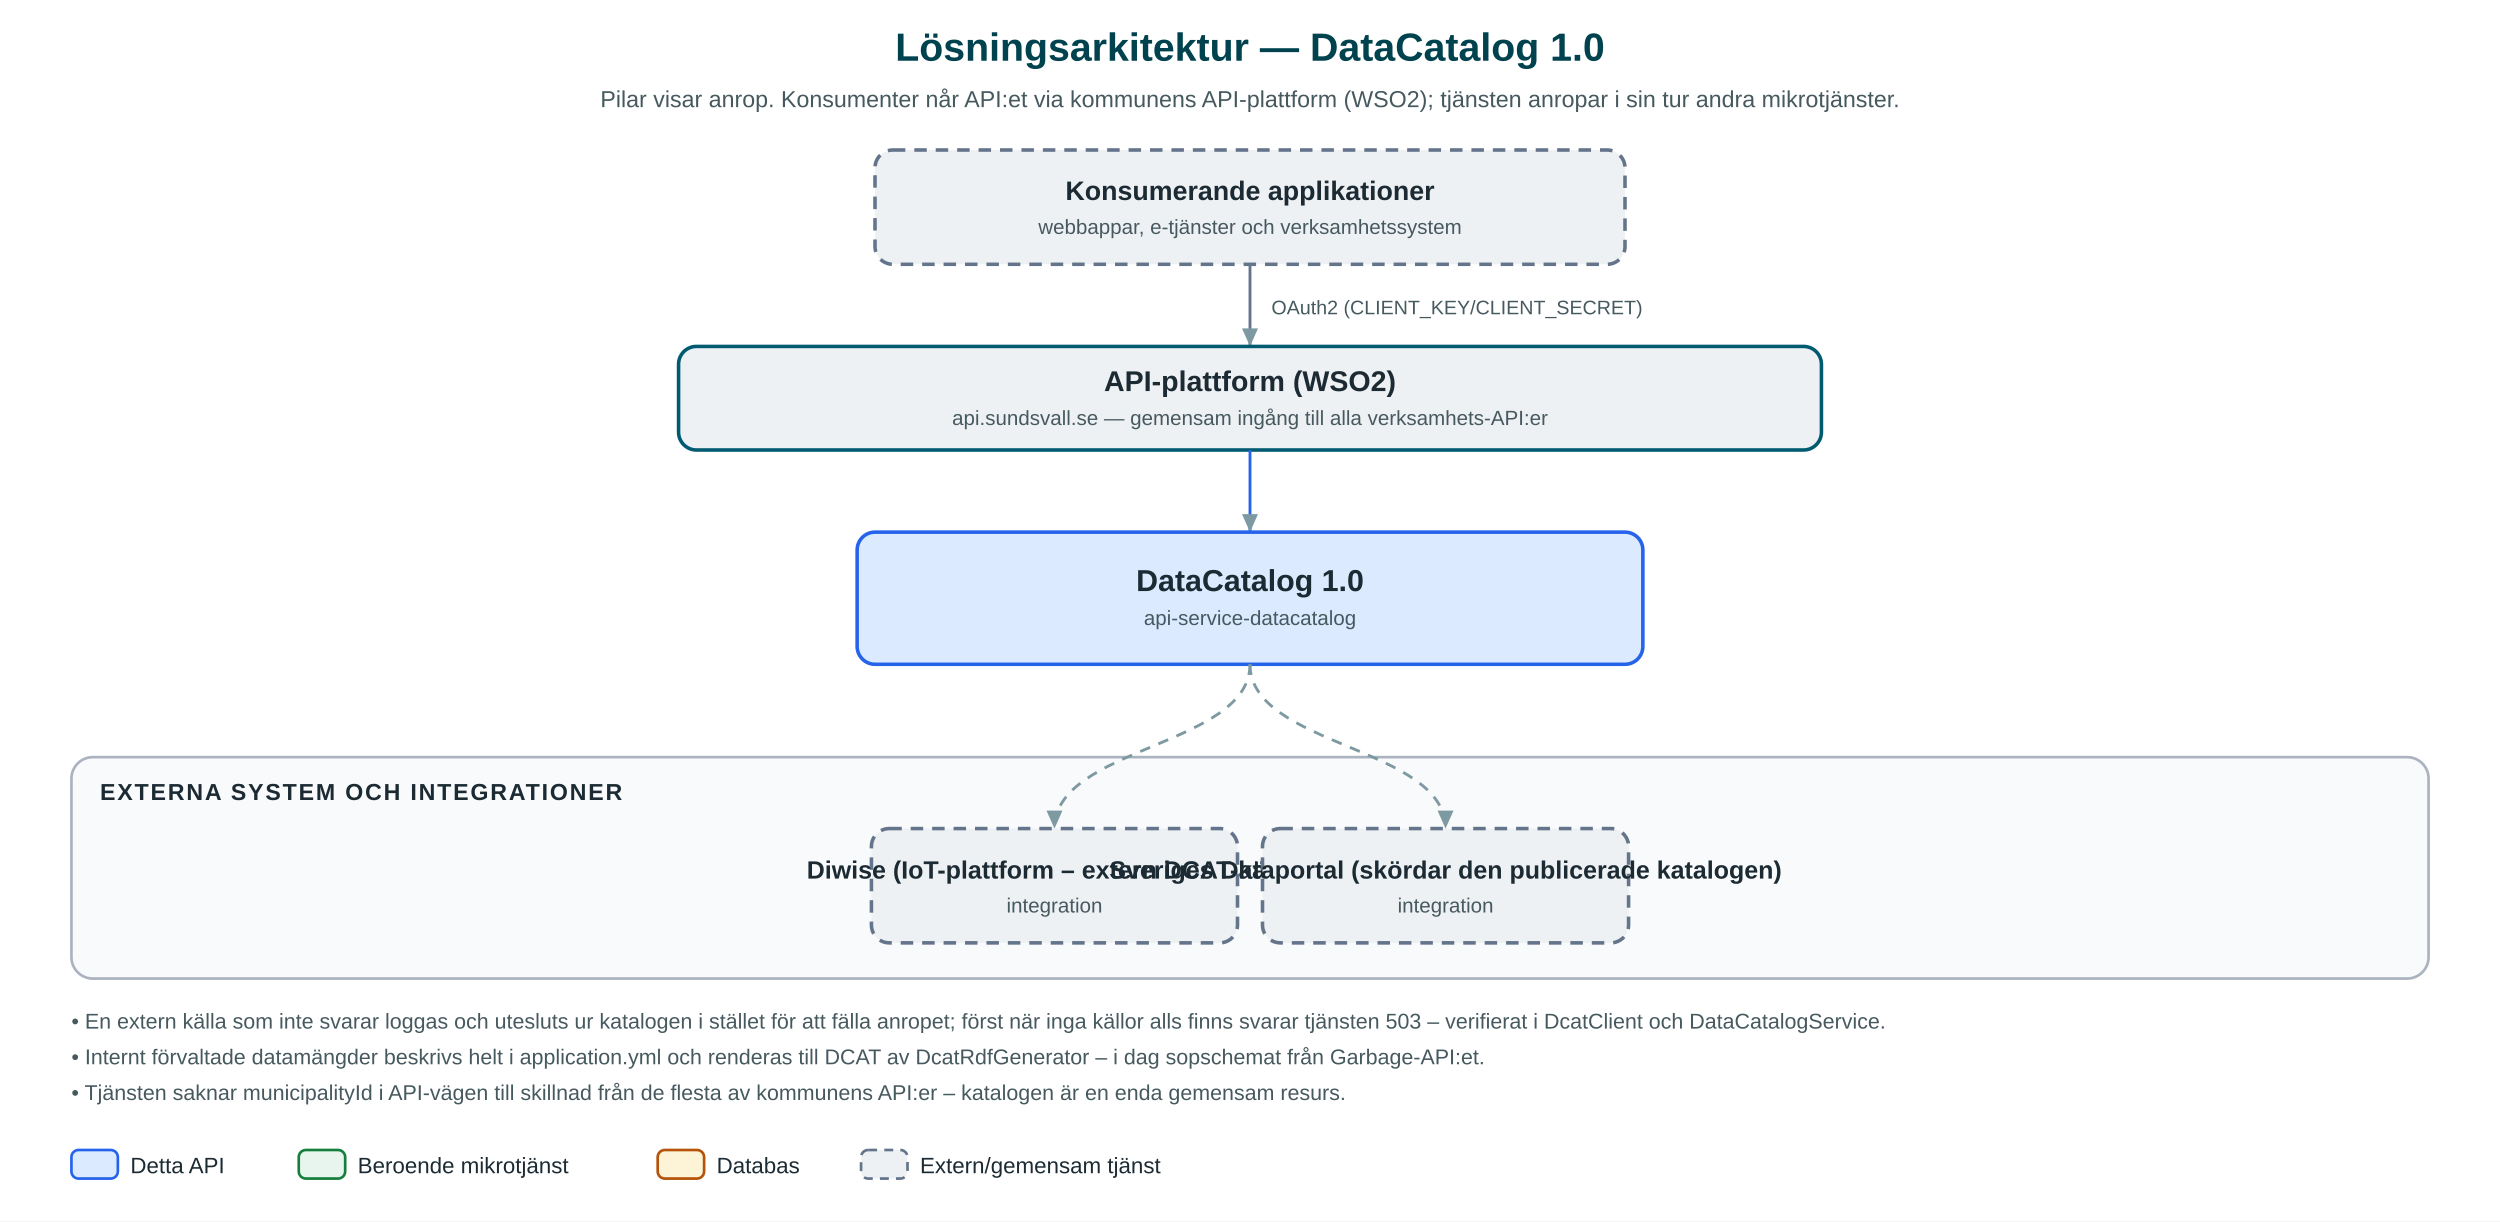
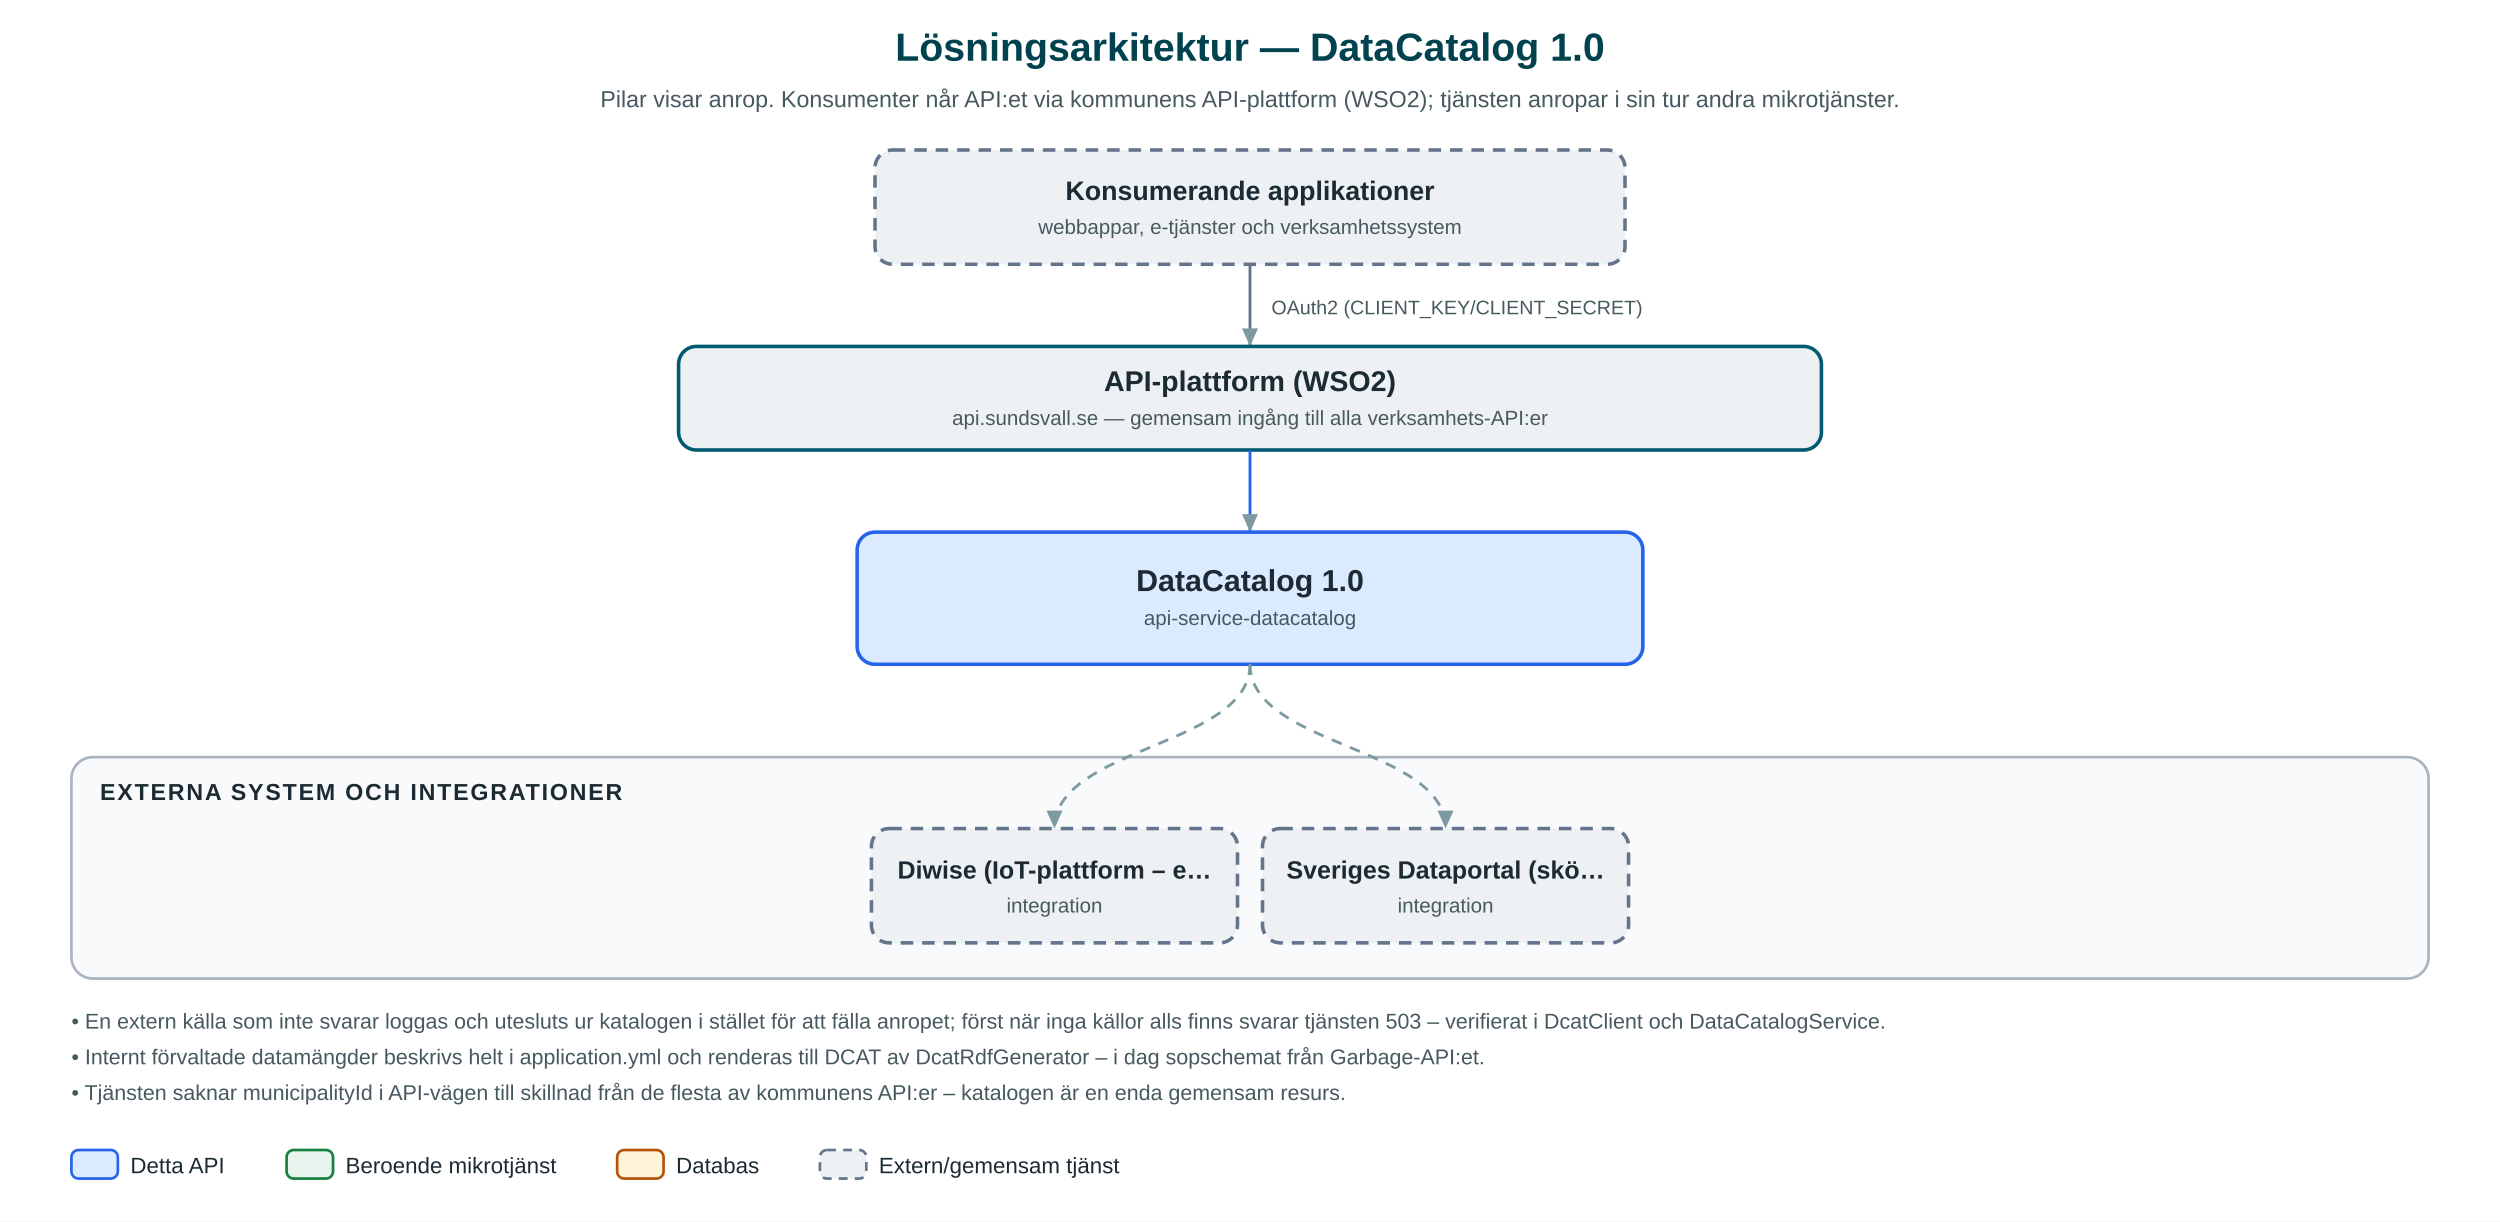
<svg xmlns="http://www.w3.org/2000/svg" viewBox="0 0 1400 684" font-family="Segoe UI, Helvetica Neue, Arial, sans-serif" role="img" aria-label="Arkitekturdiagram för DataCatalog 1.0">
  <defs>
    <marker id="arr" viewBox="0 0 10 10" refX="9" refY="5" markerWidth="7" markerHeight="7" orient="auto-start-reverse">
      <path d="M 0 1 L 9 5 L 0 9 z" fill="#7d99a1" />
    </marker>
  </defs>
  <rect width="1400" height="684" fill="#ffffff" />
  <text x="700.0" y="34" text-anchor="middle" font-size="22" font-weight="bold" fill="#00434f">Lösningsarkitektur — DataCatalog 1.0</text>
  <text x="700.0" y="60" text-anchor="middle" font-size="13" fill="#46595f">Pilar visar anrop. Konsumenter når API:et via kommunens API-plattform (WSO2); tjänsten anropar i sin tur andra mikrotjänster.</text>
  <rect x="490.0" y="84" rx="10" width="420" height="64" fill="#eef1f4" stroke="#64748b" stroke-width="2" stroke-dasharray="7,5" />
  <text x="700.0" y="112.0" text-anchor="middle" font-size="15" font-weight="bold" fill="#1c2b33">Konsumerande applikationer</text>
  <text x="700.0" y="131.0" text-anchor="middle" font-size="11.5" fill="#46595f">webbappar, e-tjänster och verksamhetssystem</text>
  <path d="M 700.0 148 L 700.0 194" fill="none" stroke="#64748b" stroke-width="1.6" marker-end="url(#arr)" />
  <text x="712.0" y="176" font-size="11" fill="#46595f">OAuth2 (CLIENT_KEY/CLIENT_SECRET)</text>
  <rect x="380.0" y="194" rx="10" width="640" height="58" fill="#eef1f4" stroke="#005a70" stroke-width="2" />
  <text x="700.0" y="219.0" text-anchor="middle" font-size="16" font-weight="bold" fill="#1c2b33">API-plattform (WSO2)</text>
  <text x="700.0" y="238.0" text-anchor="middle" font-size="11.5" fill="#46595f">api.sundsvall.se — gemensam ingång till alla verksamhets-API:er</text>
  <path d="M 700.0 252 L 700.0 298" fill="none" stroke="#2563eb" stroke-width="1.6" marker-end="url(#arr)" />
  <rect x="480.0" y="298" rx="10" width="440" height="74" fill="#dbeafe" stroke="#2563eb" stroke-width="2" />
  <text x="700.0" y="331.0" text-anchor="middle" font-size="17" font-weight="bold" fill="#1c2b33">DataCatalog 1.0</text>
  <text x="700.0" y="350.0" text-anchor="middle" font-size="11.5" fill="#46595f">api-service-datacatalog</text>
  <rect x="40" y="424" rx="12" width="1320" height="124" fill="#f4f5f7" stroke="#64748b" stroke-width="1.5" opacity="0.55" />
  <text x="56" y="448" font-size="13" font-weight="bold" letter-spacing="1" fill="#1c2b33">EXTERNA SYSTEM OCH INTEGRATIONER</text>
  <rect x="488.0" y="464" rx="10" width="205" height="64" fill="#eef1f4" stroke="#64748b" stroke-width="2" stroke-dasharray="7,5" />
-   <text x="590.5" y="492.0" text-anchor="middle" font-size="14" font-weight="bold" fill="#1c2b33">Diwise (IoT-plattform – extern DCAT-källa)</text>
+   <text x="590.5" y="492.0" text-anchor="middle" font-size="14" font-weight="bold" fill="#1c2b33">Diwise (IoT-plattform – e…</text>
  <text x="590.5" y="511.0" text-anchor="middle" font-size="11.5" fill="#46595f">integration</text>
  <path d="M 700.0 372 C 700.0 418.0, 590.5 418.0, 590.5 464" fill="none" stroke="#7d99a1" stroke-width="1.6" stroke-dasharray="6,5" marker-end="url(#arr)" />
  <rect x="707.0" y="464" rx="10" width="205" height="64" fill="#eef1f4" stroke="#64748b" stroke-width="2" stroke-dasharray="7,5" />
-   <text x="809.5" y="492.0" text-anchor="middle" font-size="14" font-weight="bold" fill="#1c2b33">Sveriges Dataportal (skördar den publicerade katalogen)</text>
+   <text x="809.5" y="492.0" text-anchor="middle" font-size="14" font-weight="bold" fill="#1c2b33">Sveriges Dataportal (skö…</text>
  <text x="809.5" y="511.0" text-anchor="middle" font-size="11.5" fill="#46595f">integration</text>
  <path d="M 700.0 372 C 700.0 418.0, 809.5 418.0, 809.5 464" fill="none" stroke="#7d99a1" stroke-width="1.6" stroke-dasharray="6,5" marker-end="url(#arr)" />
  <text x="40" y="576" font-size="12" fill="#46595f">• En extern källa som inte svarar loggas och utesluts ur katalogen i stället för att fälla anropet; först när inga källor alls finns svarar tjänsten 503 – verifierat i DcatClient och DataCatalogService.</text>
  <text x="40" y="596" font-size="12" fill="#46595f">• Internt förvaltade datamängder beskrivs helt i application.yml och renderas till DCAT av DcatRdfGenerator – i dag sopschemat från Garbage-API:et.</text>
  <text x="40" y="616" font-size="12" fill="#46595f">• Tjänsten saknar municipalityId i API-vägen till skillnad från de flesta av kommunens API:er – katalogen är en enda gemensam resurs.</text>
  <rect x="40" y="644" width="26" height="16" rx="4" fill="#dbeafe" stroke="#2563eb" stroke-width="1.5" />
  <text x="73" y="657" font-size="12.5" fill="#1c2b33">Detta API</text>
-   <rect x="167.3" y="644" width="26" height="16" rx="4" fill="#e8f5ee" stroke="#15803d" stroke-width="1.5" />
-   <text x="200.3" y="657" font-size="12.5" fill="#1c2b33">Beroende mikrotjänst</text>
-   <rect x="368.3" y="644" width="26" height="16" rx="4" fill="#fdf3d7" stroke="#b45309" stroke-width="1.5" />
-   <text x="401.3" y="657" font-size="12.5" fill="#1c2b33">Databas</text>
-   <rect x="482.2" y="644" width="26" height="16" rx="4" fill="#eef1f4" stroke="#64748b" stroke-width="1.5" stroke-dasharray="5,4" />
-   <text x="515.2" y="657" font-size="12.5" fill="#1c2b33">Extern/gemensam tjänst</text>
+   <rect x="160.5" y="644" width="26" height="16" rx="4" fill="#e8f5ee" stroke="#15803d" stroke-width="1.5" />
+   <text x="193.5" y="657" font-size="12.5" fill="#1c2b33">Beroende mikrotjänst</text>
+   <rect x="345.6" y="644" width="26" height="16" rx="4" fill="#fdf3d7" stroke="#b45309" stroke-width="1.5" />
+   <text x="378.6" y="657" font-size="12.5" fill="#1c2b33">Databas</text>
+   <rect x="459.15" y="644" width="26" height="16" rx="4" fill="#eef1f4" stroke="#64748b" stroke-width="1.5" stroke-dasharray="5,4" />
+   <text x="492.15" y="657" font-size="12.5" fill="#1c2b33">Extern/gemensam tjänst</text>
</svg>
